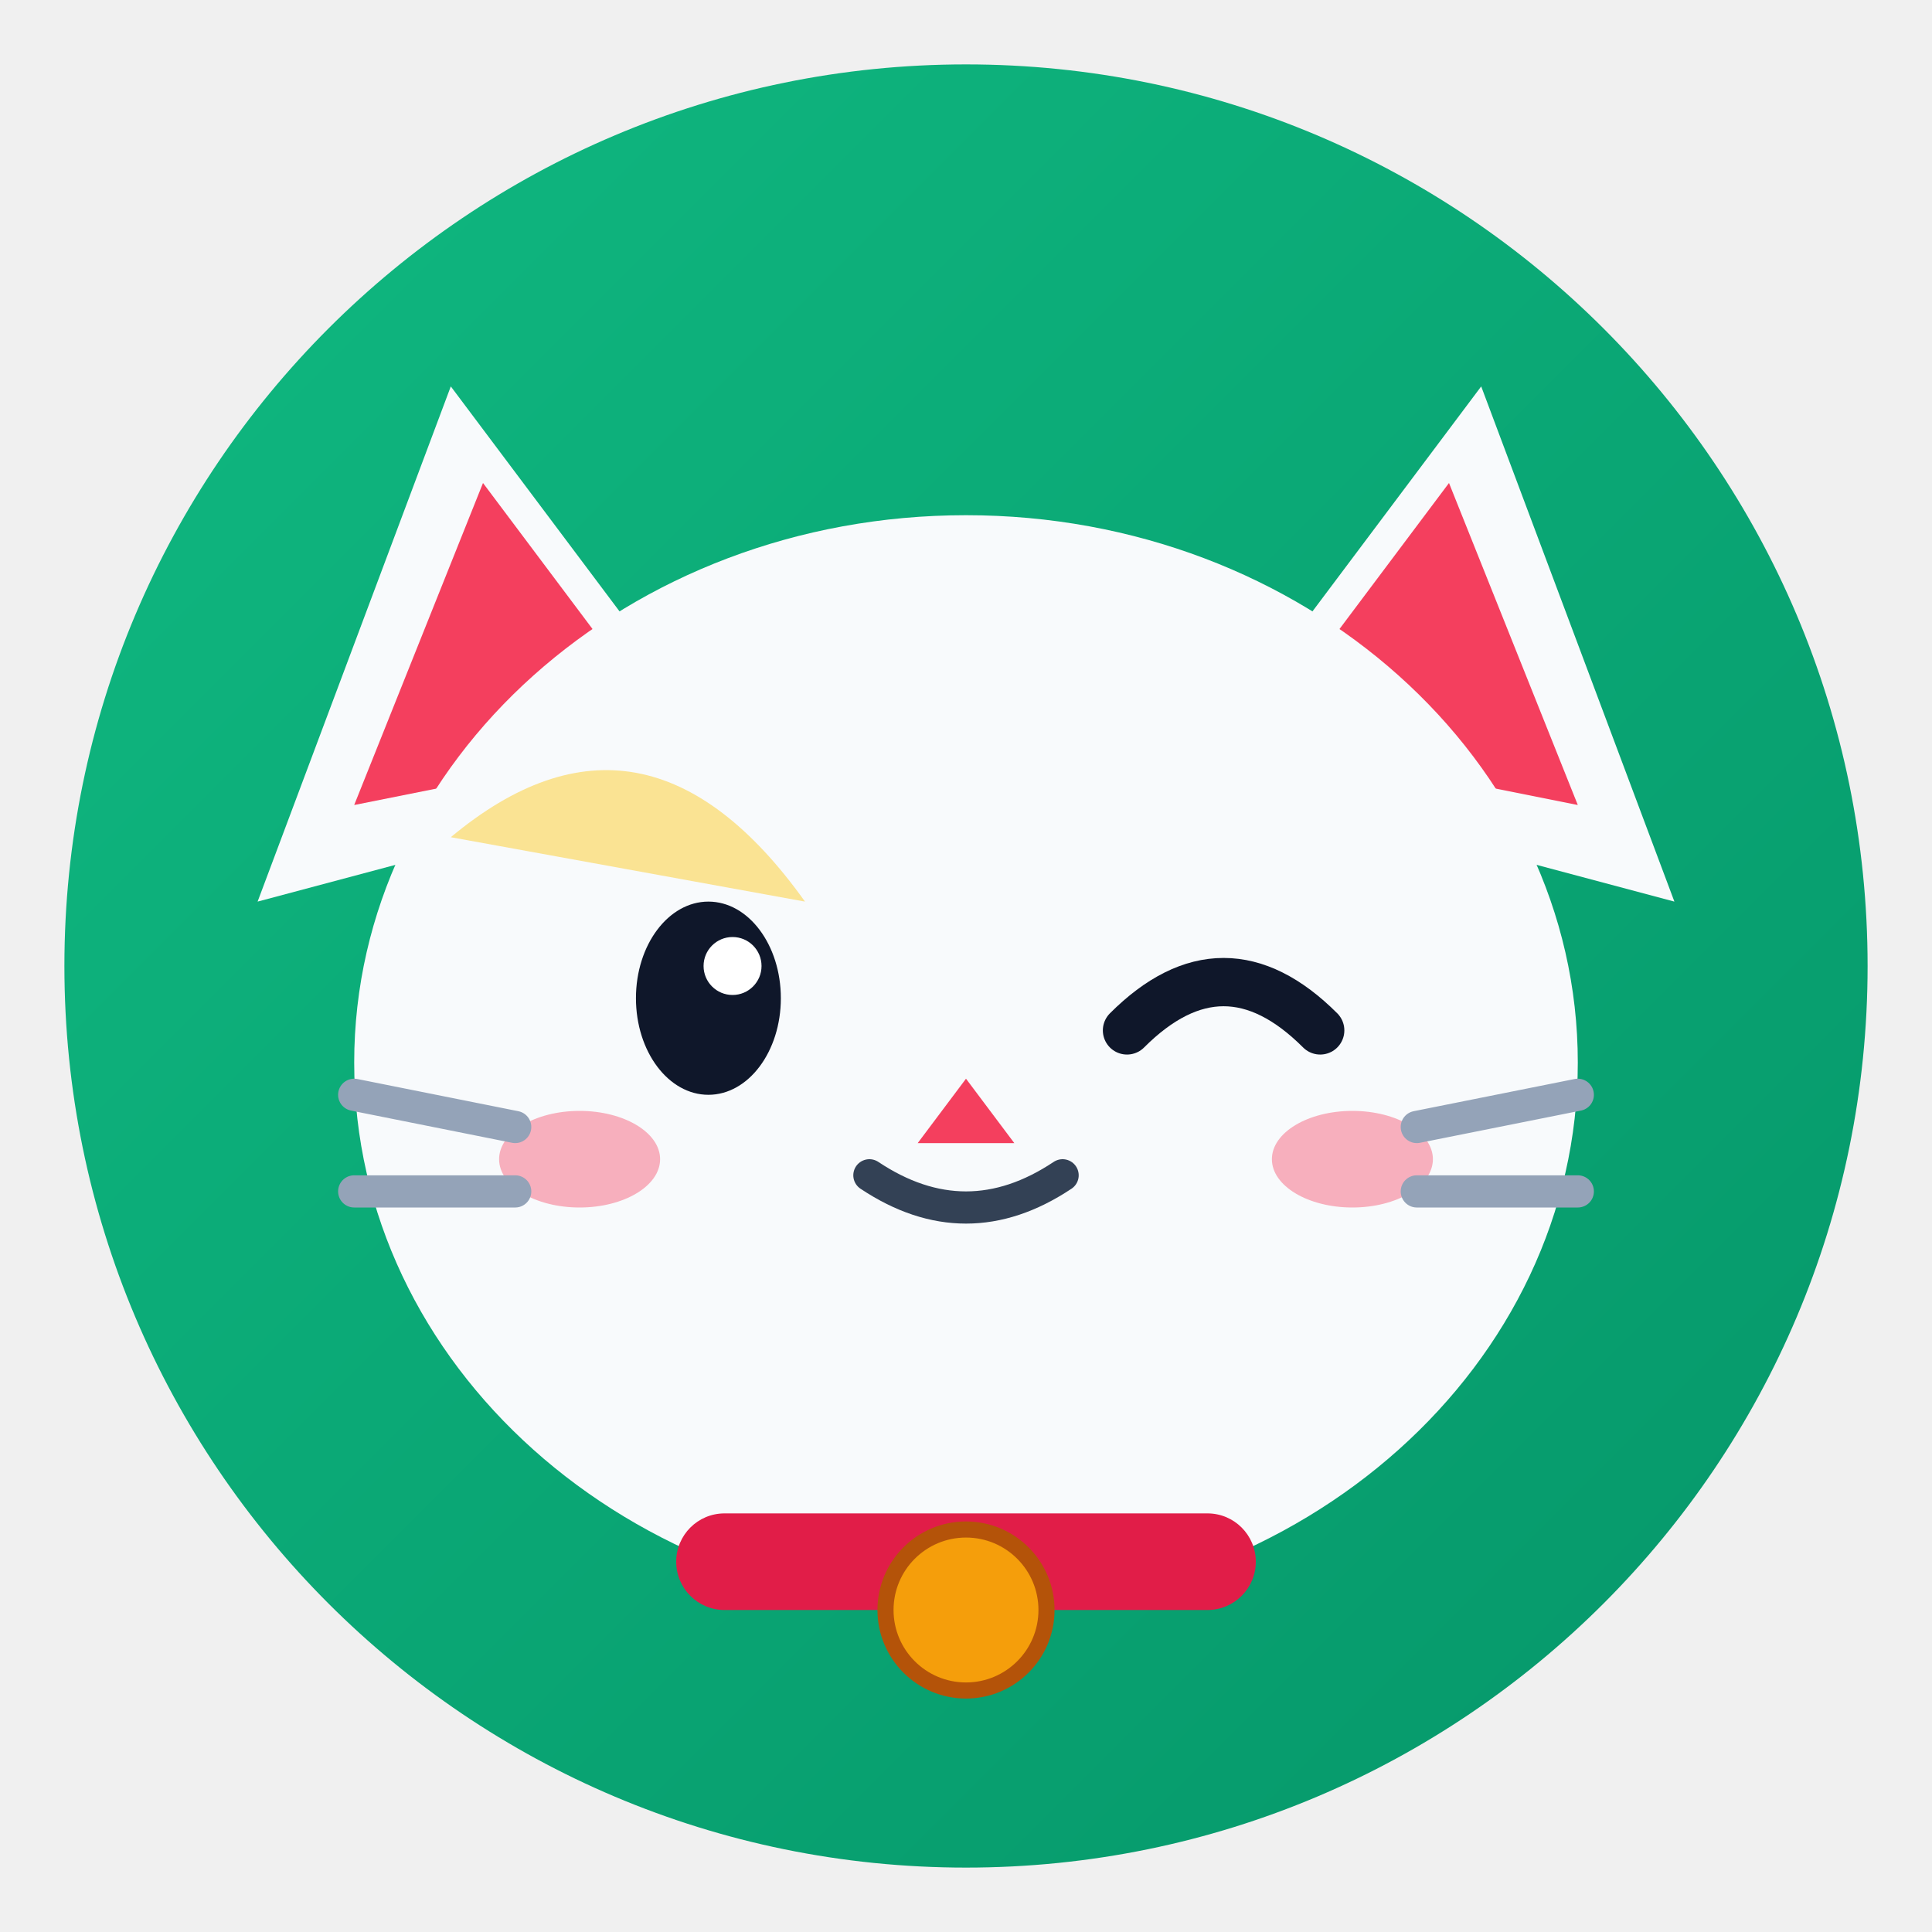
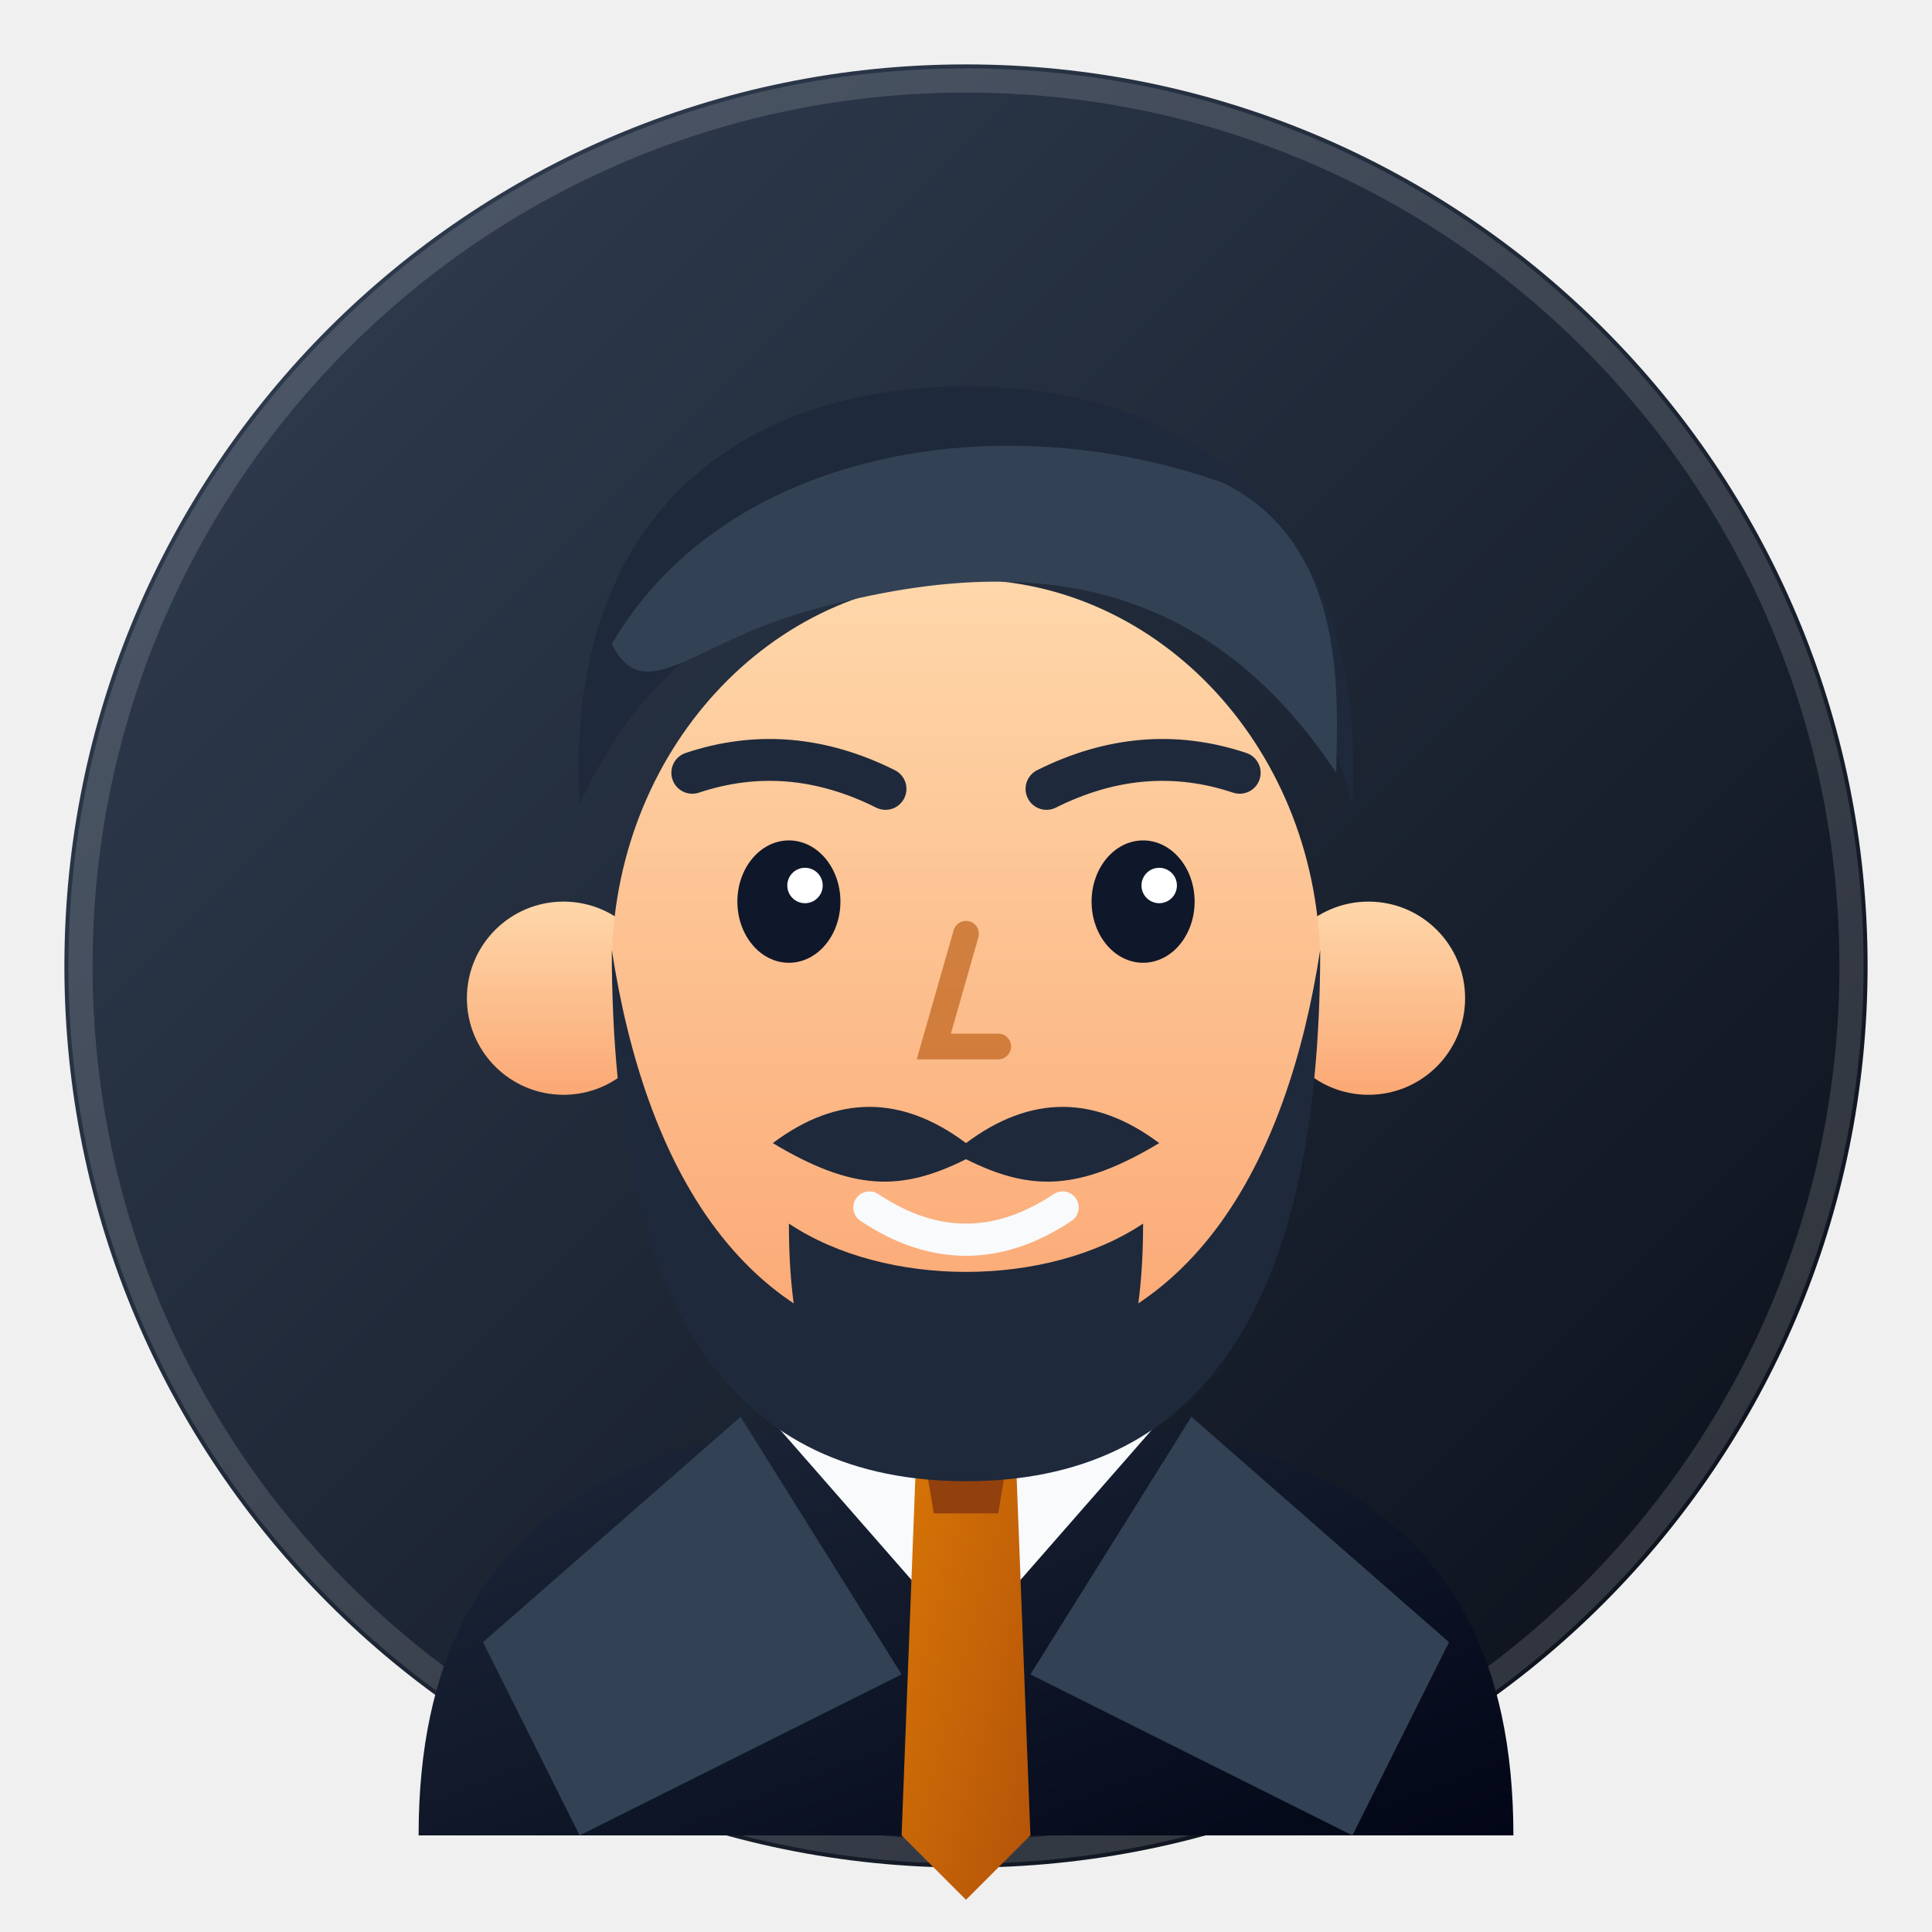
<svg xmlns="http://www.w3.org/2000/svg" viewBox="0 0 120 120" width="120" height="120">
  <defs>
-     <linearGradient id="bg3" x1="0%" y1="0%" x2="100%" y2="100%">
-       <stop offset="0%" stop-color="#10b981" />
-       <stop offset="100%" stop-color="#059669" />
+     <linearGradient id="fbg3" x1="0%" y1="0%" x2="100%" y2="100%">
+       <stop offset="0%" stop-color="#334155" />
+       <stop offset="100%" stop-color="#090d16" />
+     </linearGradient>
+     <linearGradient id="fskin3" x1="0%" y1="0%" x2="0%" y2="100%">
+       <stop offset="0%" stop-color="#fed7aa" />
+       <stop offset="100%" stop-color="#fba874" />
+     </linearGradient>
+     <linearGradient id="fsuit3" x1="0%" y1="0%" x2="100%" y2="100%">
+       <stop offset="0%" stop-color="#1e293b" />
+       <stop offset="100%" stop-color="#020617" />
+     </linearGradient>
+     <linearGradient id="ftie3" x1="0%" y1="0%" x2="100%" y2="100%">
+       <stop offset="0%" stop-color="#d97706" />
+       <stop offset="100%" stop-color="#b45309" />
    </linearGradient>
  </defs>
-   <circle cx="60" cy="60" r="56" fill="url(#bg3)" />
-   <polygon points="28,24 16,56 46,48" fill="#f8fafc" />
-   <polygon points="30,30 22,50 42,46" fill="#f43f5e" />
-   <polygon points="92,24 104,56 74,48" fill="#f8fafc" />
-   <polygon points="90,30 98,50 78,46" fill="#f43f5e" />
-   <ellipse cx="60" cy="66" rx="38" ry="34" fill="#f8fafc" />
-   <path d="M 28,52 Q 40,42 50,56" fill="#fcd34d" opacity="0.6" />
-   <ellipse cx="44" cy="62" rx="4.5" ry="6" fill="#0f172a" />
-   <circle cx="45.5" cy="60" r="1.8" fill="#ffffff" />
-   <path d="M 70,64 Q 76,58 82,64" fill="none" stroke="#0f172a" stroke-width="3" stroke-linecap="round" />
-   <ellipse cx="36" cy="72" rx="5" ry="3" fill="#f43f5e" opacity="0.4" />
-   <ellipse cx="84" cy="72" rx="5" ry="3" fill="#f43f5e" opacity="0.4" />
-   <polygon points="60,67 57,71 63,71" fill="#f43f5e" />
-   <path d="M 54,73 Q 60,77 66,73" fill="none" stroke="#334155" stroke-width="2" stroke-linecap="round" />
-   <line x1="22" y1="68" x2="32" y2="70" stroke="#94a3b8" stroke-width="2" stroke-linecap="round" />
-   <line x1="22" y1="74" x2="32" y2="74" stroke="#94a3b8" stroke-width="2" stroke-linecap="round" />
-   <line x1="88" y1="70" x2="98" y2="68" stroke="#94a3b8" stroke-width="2" stroke-linecap="round" />
-   <line x1="88" y1="74" x2="98" y2="74" stroke="#94a3b8" stroke-width="2" stroke-linecap="round" />
-   <rect x="42" y="94" width="36" height="6" rx="3" fill="#e11d48" />
-   <circle cx="60" cy="100" r="5" fill="#f59e0b" stroke="#b45309" stroke-width="1" />
+   <circle cx="60" cy="60" r="56" fill="url(#fbg3)" />
+   <circle cx="60" cy="60" r="55" fill="none" stroke="rgba(255,255,255,0.14)" stroke-width="1.5" />
+   <path d="M 49,78 L 71,78 L 71,92 L 49,92 Z" fill="url(#fskin3)" />
+   <path d="M 26,114 C 26,92 42,88 60,88 C 78,88 94,92 94,114 Z" fill="url(#fsuit3)" />
+   <polygon points="36,104 42,99 44,105 38,107" fill="#f8fafc" />
+   <line x1="34" y1="106" x2="44" y2="106" stroke="#475569" stroke-width="1.5" />
+   <polygon points="60,102 46,86 56,86" fill="#f8fafc" />
+   <polygon points="60,102 74,86 64,86" fill="#f8fafc" />
+   <polygon points="57,88 63,88 64,114 60,118 56,114" fill="url(#ftie3)" />
+   <polygon points="57,88 63,88 62,94 58,94" fill="#92400e" />
+   <polygon points="46,88 56,104 36,114 30,102" fill="#334155" />
+   <polygon points="74,88 64,104 84,114 90,102" fill="#334155" />
+   <circle cx="35" cy="62" r="6" fill="url(#fskin3)" />
+   <circle cx="85" cy="62" r="6" fill="url(#fskin3)" />
+   <ellipse cx="60" cy="60" rx="22" ry="24" fill="url(#fskin3)" />
+   <path d="M 38,59 C 38,82 46,92 60,92 C 74,92 82,82 82,59 C 80,72 74,84 60,84 C 46,84 40,72 38,59 Z" fill="#1e293b" />
+   <path d="M 49,76 C 49,89 54,91 60,91 C 66,91 71,89 71,76 C 65,80 55,80 49,76 Z" fill="#1e293b" />
+   <path d="M 48,71 C 52,68 56,68 60,71 C 64,68 68,68 72,71 C 67,74 64,74 60,72 C 56,74 53,74 48,71 Z" fill="#1e293b" />
+   <path d="M 36,50 C 35,32 46,24 60,24 C 74,24 85,32 84,50 C 81,38 72,34 60,35 C 48,35 40,41 36,50 Z" fill="#1e293b" />
+   <path d="M 38,40 C 45,28 62,25 76,30 C 84,34 83,44 83,48 C 75,36 64,34 50,38 C 43,40 40,44 38,40 Z" fill="#334155" />
+   <path d="M 43,48 Q 49,46 55,49" fill="none" stroke="#1e293b" stroke-width="2.6" stroke-linecap="round" />
+   <path d="M 65,49 Q 71,46 77,48" fill="none" stroke="#1e293b" stroke-width="2.6" stroke-linecap="round" />
+   <ellipse cx="49" cy="56" rx="3.2" ry="3.8" fill="#0f172a" />
+   <circle cx="50" cy="55" r="1.1" fill="#ffffff" />
+   <ellipse cx="71" cy="56" rx="3.2" ry="3.8" fill="#0f172a" />
+   <circle cx="72" cy="55" r="1.1" fill="#ffffff" />
+   <path d="M 60,58 L 58,65 L 62,65" fill="none" stroke="#b45309" stroke-width="1.6" stroke-linecap="round" opacity="0.6" />
+   <path d="M 54,75 Q 60,79 66,75" fill="none" stroke="#f8fafc" stroke-width="2" stroke-linecap="round" />
</svg>
